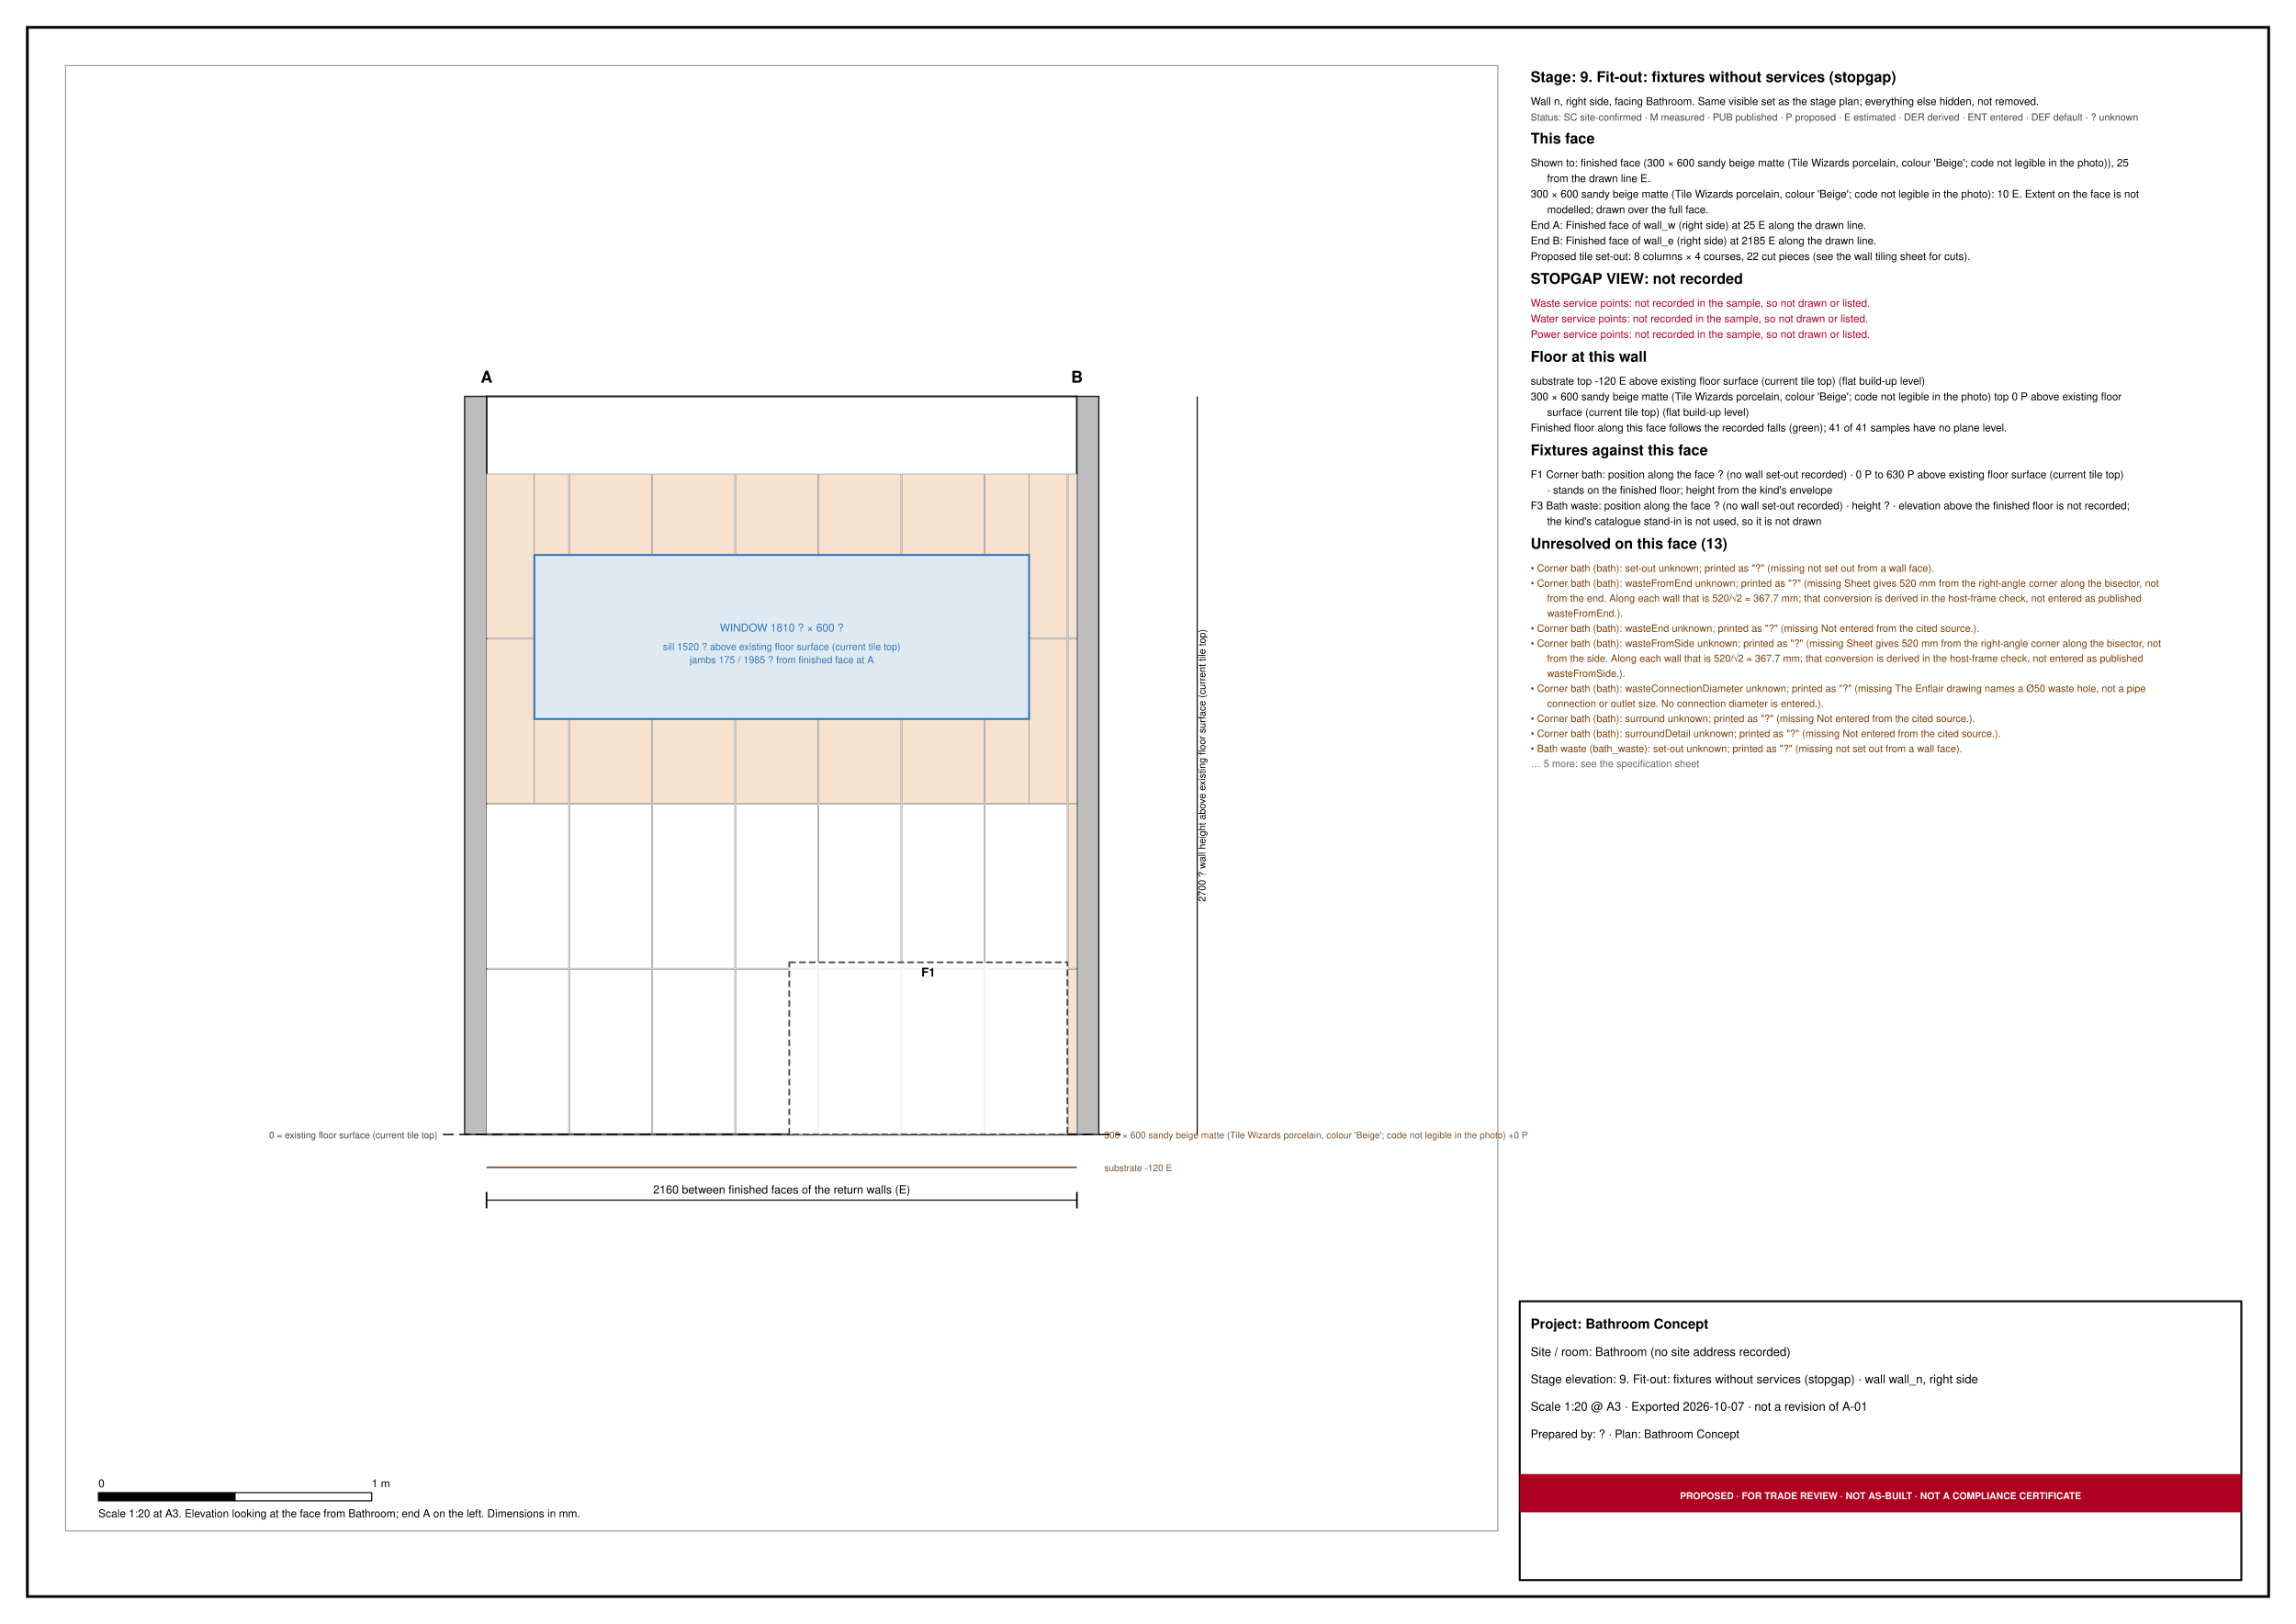
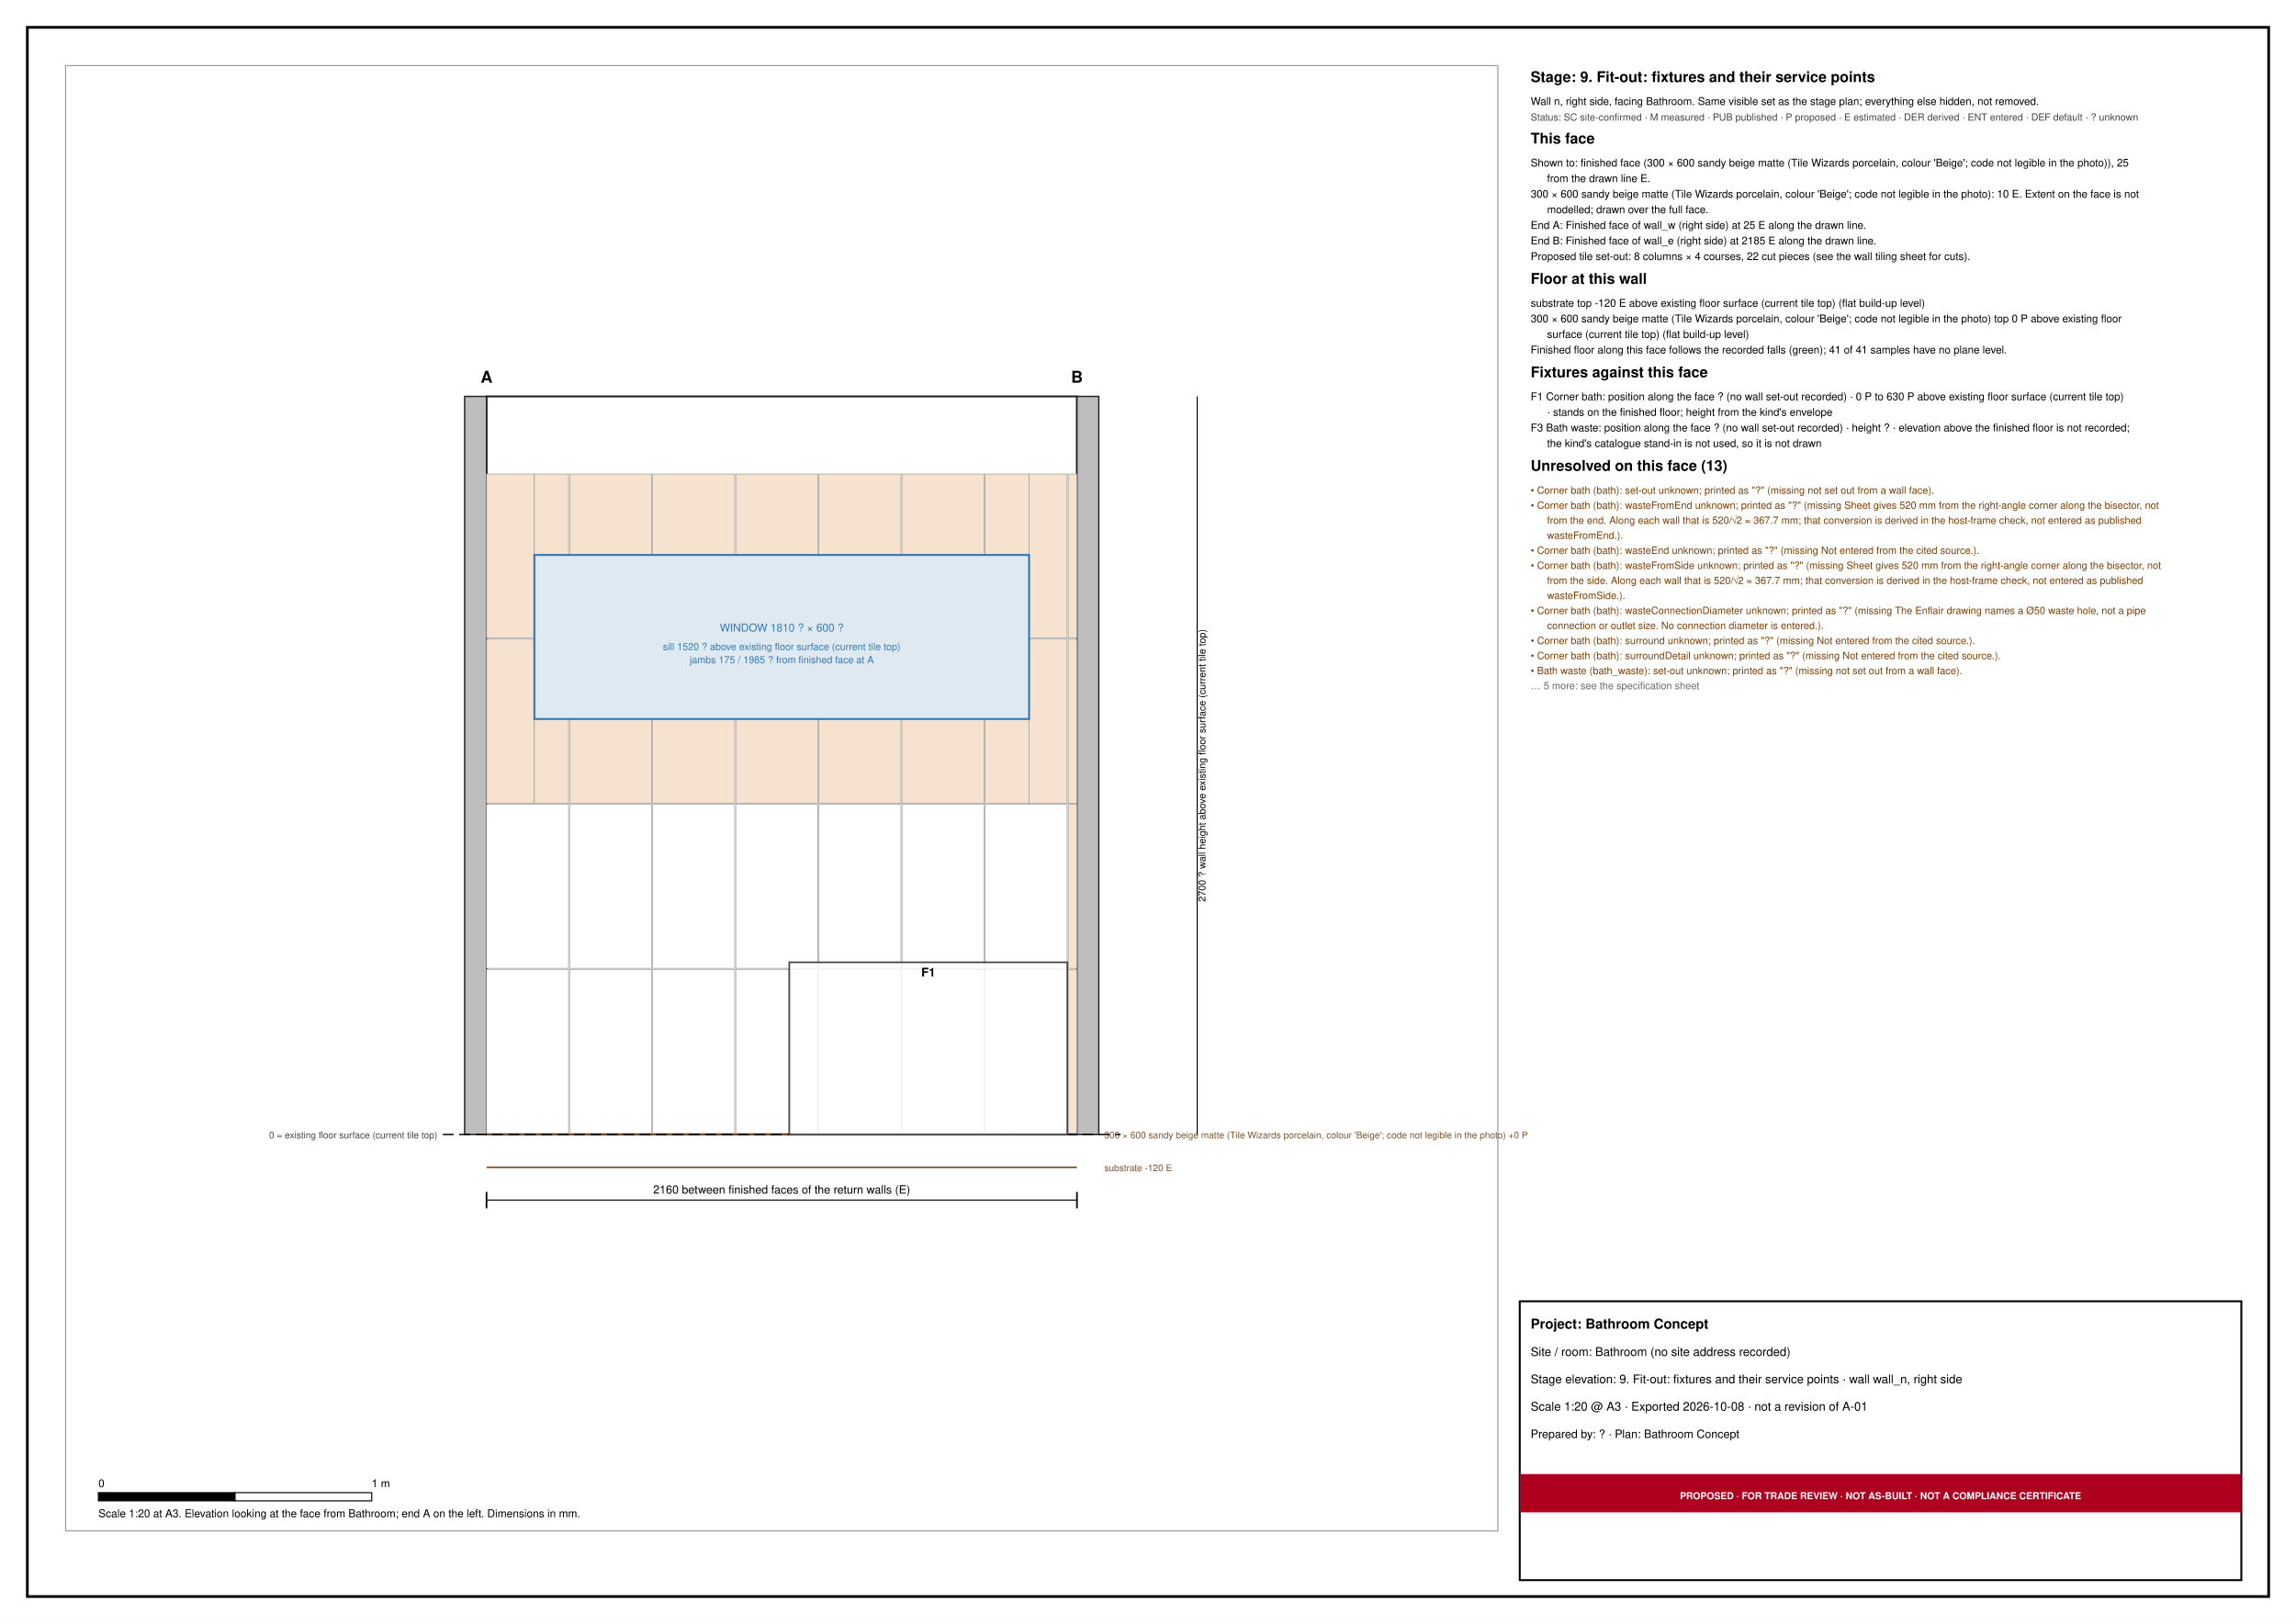
<svg xmlns="http://www.w3.org/2000/svg" width="420mm" height="297mm" viewBox="0 0 420 297" font-family="Helvetica, Arial, sans-serif" data-sheet="stage-elevation" data-wall="wall_n" data-side="right" data-scale="20">
  <rect width="420" height="297" fill="#fff" />
  <rect x="5" y="5" width="410" height="287" fill="none" stroke="#000" stroke-width="0.5" />
  <rect x="12" y="12" width="262" height="268" fill="none" stroke="#999" stroke-width="0.2" />
  <rect x="89" y="72.5" width="108" height="135" fill="#ffffff" stroke="#222" stroke-width="0.35" data-element="wall:wall_n:right:wall_n_tile" />
  <rect x="85" y="72.5" width="4" height="135" fill="#bdbdbd" stroke="#222" stroke-width="0.25" />
  <rect x="197" y="72.5" width="4" height="135" fill="#bdbdbd" stroke="#222" stroke-width="0.25" />
  <text x="89" y="70" font-size="3" font-weight="bold" text-anchor="middle">A</text>
  <text x="197" y="70" font-size="3" font-weight="bold" text-anchor="middle">B</text>
  <rect x="89" y="177.3" width="15" height="30" fill="#fff" stroke="#9a9a9a" stroke-width="0.12" data-piece="full" />
  <rect x="89" y="147.1" width="15" height="30" fill="#fff" stroke="#9a9a9a" stroke-width="0.12" data-piece="full" />
  <rect x="89" y="116.9" width="8.75" height="30" fill="#f6e2cf" stroke="#9a9a9a" stroke-width="0.12" data-piece="cut" />
  <rect x="97.75" y="131.5" width="6.25" height="15.4" fill="#f6e2cf" stroke="#9a9a9a" stroke-width="0.12" data-piece="cut" />
  <rect x="89" y="86.7" width="8.75" height="30" fill="#f6e2cf" stroke="#9a9a9a" stroke-width="0.12" data-piece="cut" />
  <rect x="97.75" y="86.7" width="6.25" height="14.8" fill="#f6e2cf" stroke="#9a9a9a" stroke-width="0.12" data-piece="cut" />
  <rect x="104.2" y="177.3" width="15" height="30" fill="#fff" stroke="#9a9a9a" stroke-width="0.12" data-piece="full" />
  <rect x="104.2" y="147.1" width="15" height="30" fill="#fff" stroke="#9a9a9a" stroke-width="0.12" data-piece="full" />
  <rect x="104.2" y="131.5" width="15" height="15.4" fill="#f6e2cf" stroke="#9a9a9a" stroke-width="0.12" data-piece="cut" />
  <rect x="104.2" y="86.7" width="15" height="14.8" fill="#f6e2cf" stroke="#9a9a9a" stroke-width="0.12" data-piece="cut" />
  <rect x="119.4" y="177.3" width="15" height="30" fill="#fff" stroke="#9a9a9a" stroke-width="0.12" data-piece="full" />
  <rect x="119.4" y="147.1" width="15" height="30" fill="#fff" stroke="#9a9a9a" stroke-width="0.12" data-piece="full" />
  <rect x="119.4" y="131.5" width="15" height="15.4" fill="#f6e2cf" stroke="#9a9a9a" stroke-width="0.12" data-piece="cut" />
  <rect x="119.4" y="86.7" width="15" height="14.8" fill="#f6e2cf" stroke="#9a9a9a" stroke-width="0.12" data-piece="cut" />
  <rect x="134.6" y="177.3" width="15" height="30" fill="#fff" stroke="#9a9a9a" stroke-width="0.12" data-piece="full" />
  <rect x="134.6" y="147.1" width="15" height="30" fill="#fff" stroke="#9a9a9a" stroke-width="0.12" data-piece="full" />
  <rect x="134.6" y="131.5" width="15" height="15.4" fill="#f6e2cf" stroke="#9a9a9a" stroke-width="0.12" data-piece="cut" />
  <rect x="134.6" y="86.7" width="15" height="14.8" fill="#f6e2cf" stroke="#9a9a9a" stroke-width="0.12" data-piece="cut" />
  <rect x="149.8" y="177.3" width="15" height="30" fill="#fff" stroke="#9a9a9a" stroke-width="0.12" data-piece="full" />
  <rect x="149.8" y="147.1" width="15" height="30" fill="#fff" stroke="#9a9a9a" stroke-width="0.12" data-piece="full" />
  <rect x="149.8" y="131.5" width="15" height="15.4" fill="#f6e2cf" stroke="#9a9a9a" stroke-width="0.12" data-piece="cut" />
  <rect x="149.8" y="86.7" width="15" height="14.8" fill="#f6e2cf" stroke="#9a9a9a" stroke-width="0.12" data-piece="cut" />
  <rect x="165" y="177.3" width="15" height="30" fill="#fff" stroke="#9a9a9a" stroke-width="0.12" data-piece="full" />
  <rect x="165" y="147.1" width="15" height="30" fill="#fff" stroke="#9a9a9a" stroke-width="0.12" data-piece="full" />
  <rect x="165" y="131.5" width="15" height="15.4" fill="#f6e2cf" stroke="#9a9a9a" stroke-width="0.12" data-piece="cut" />
  <rect x="165" y="86.7" width="15" height="14.8" fill="#f6e2cf" stroke="#9a9a9a" stroke-width="0.12" data-piece="cut" />
  <rect x="180.2" y="177.3" width="15" height="30" fill="#fff" stroke="#9a9a9a" stroke-width="0.12" data-piece="full" />
  <rect x="180.2" y="147.1" width="15" height="30" fill="#fff" stroke="#9a9a9a" stroke-width="0.12" data-piece="full" />
  <rect x="188.25" y="116.9" width="6.95" height="30" fill="#f6e2cf" stroke="#9a9a9a" stroke-width="0.12" data-piece="cut" />
  <rect x="180.2" y="131.5" width="8.05" height="15.4" fill="#f6e2cf" stroke="#9a9a9a" stroke-width="0.12" data-piece="cut" />
  <rect x="188.25" y="86.7" width="6.95" height="30" fill="#f6e2cf" stroke="#9a9a9a" stroke-width="0.12" data-piece="cut" />
  <rect x="180.2" y="86.7" width="8.05" height="14.8" fill="#f6e2cf" stroke="#9a9a9a" stroke-width="0.12" data-piece="cut" />
  <rect x="195.4" y="177.3" width="1.6" height="30" fill="#f6e2cf" stroke="#9a9a9a" stroke-width="0.12" data-piece="cut" />
  <rect x="195.4" y="147.1" width="1.6" height="30" fill="#f6e2cf" stroke="#9a9a9a" stroke-width="0.12" data-piece="cut" />
  <rect x="195.4" y="116.9" width="1.6" height="30" fill="#f6e2cf" stroke="#9a9a9a" stroke-width="0.12" data-piece="cut" />
  <rect x="195.4" y="86.7" width="1.6" height="30" fill="#f6e2cf" stroke="#9a9a9a" stroke-width="0.12" data-piece="cut" />
  <rect x="97.75" y="101.5" width="90.5" height="30" fill="#dfe9f2" stroke="#2f78b7" stroke-width="0.35" data-element="opening:window_n" />
  <text x="143" y="115.5" font-size="2" text-anchor="middle" fill="#2f78b7">WINDOW 1810 ? × 600 ?</text>
  <text x="143" y="118.9" font-size="1.8" text-anchor="middle" fill="#2f78b7">sill 1520 ? above existing floor surface (current tile top)</text>
  <text x="143" y="121.3" font-size="1.8" text-anchor="middle" fill="#2f78b7">jambs 175 / 1985 ? from finished face at A</text>
  <line x1="89" y1="213.5" x2="197" y2="213.5" stroke="#7a5230" stroke-width="0.3" data-element="room:bathroom:substrate" />
  <text x="202" y="214.2" font-size="1.7" fill="#7a5230">substrate -120 E</text>
  <line x1="89" y1="207.5" x2="197" y2="207.5" stroke="#7a5230" stroke-width="0.3" data-element="room:bathroom:floor:floor_tile" />
  <text x="202" y="208.2" font-size="1.7" fill="#7a5230">300 × 600 sandy beige matte (Tile Wizards porcelain, colour 'Beige'; code not legible in the photo) +0 P</text>
  <line x1="81" y1="207.5" x2="205" y2="207.5" stroke="#000" stroke-width="0.25" stroke-dasharray="2 1" />
  <text x="80" y="208.2" font-size="1.7" text-anchor="end" fill="#444">0 = existing floor surface (current tile top)</text>
-   <rect x="144.38" y="176" width="50.87" height="31.5" fill="#ffffff" fill-opacity="0.82" stroke="#444" stroke-width="0.3" stroke-dasharray="1.2 0.6" data-element="item:bath" />
+   <rect x="144.38" y="176" width="50.87" height="31.5" fill="#ffffff" fill-opacity="0.82" stroke="#444" stroke-width="0.3" data-element="item:bath" />
  <text x="169.82" y="178.6" font-size="2.2" text-anchor="middle" font-weight="bold">F1</text>
  <line x1="89" y1="219.5" x2="197" y2="219.5" stroke="#000" stroke-width="0.2" />
  <line x1="89" y1="218" x2="89" y2="221" stroke="#000" stroke-width="0.3" />
  <line x1="197" y1="218" x2="197" y2="221" stroke="#000" stroke-width="0.3" />
  <text x="143" y="218.3" font-size="2.1" text-anchor="middle" data-dim="run">2160 between finished faces of the return walls (E)</text>
  <line x1="219" y1="207.5" x2="219" y2="72.5" stroke="#000" stroke-width="0.2" />
  <text x="220.5" y="140" font-size="1.8" transform="rotate(-90 220.5 140)" text-anchor="middle">2700 ? wall height above existing floor surface (current tile top)</text>
  <rect x="18" y="273" width="25" height="1.5" fill="#000" stroke="#000" stroke-width="0.2" />
  <rect x="43" y="273" width="25" height="1.5" fill="#fff" stroke="#000" stroke-width="0.2" />
  <text x="18" y="272" font-size="2">0</text>
  <text x="68" y="272" font-size="2">1 m</text>
  <text x="18" y="277.5" font-size="2">Scale 1:20 at A3. Elevation looking at the face from Bathroom; end A on the left. Dimensions in mm.</text>
-   <text x="280" y="15" font-size="2.7" font-weight="bold">Stage: 9. Fit-out: fixtures without services (stopgap)</text>
+   <text x="280" y="15" font-size="2.7" font-weight="bold">Stage: 9. Fit-out: fixtures and their service points</text>
  <text x="280" y="19.2" font-size="1.95">Wall n, right side, facing Bathroom. Same visible set as the stage plan; everything else hidden, not removed.</text>
  <text x="280" y="22.05" font-size="1.8" fill="#444">Status: SC site-confirmed · M measured · PUB published · P proposed · E estimated · DER derived · ENT entered · DEF default · ? unknown</text>
  <text x="280" y="26.25" font-size="2.7" font-weight="bold">This face</text>
  <text x="280" y="30.45" font-size="1.95">Shown to: finished face (300 × 600 sandy beige matte (Tile Wizards porcelain, colour 'Beige'; code not legible in the photo)), 25</text>
  <text x="283" y="33.3" font-size="1.95">from the drawn line E.</text>
  <text x="280" y="36.15" font-size="1.95">300 × 600 sandy beige matte (Tile Wizards porcelain, colour 'Beige'; code not legible in the photo): 10 E. Extent on the face is not</text>
  <text x="283" y="39" font-size="1.95">modelled; drawn over the full face.</text>
  <text x="280" y="41.85" font-size="1.95">End A: Finished face of wall_w (right side) at 25 E along the drawn line.</text>
  <text x="280" y="44.7" font-size="1.95">End B: Finished face of wall_e (right side) at 2185 E along the drawn line.</text>
  <text x="280" y="47.55" font-size="1.95">Proposed tile set-out: 8 columns × 4 courses, 22 cut pieces (see the wall tiling sheet for cuts).</text>
-   <text x="280" y="51.9" font-size="2.7" font-weight="bold">STOPGAP VIEW: not recorded</text>
-   <text x="280" y="56.1" font-size="1.95" fill="#b00020">Waste service points: not recorded in the sample, so not drawn or listed.</text>
-   <text x="280" y="58.95" font-size="1.95" fill="#b00020">Water service points: not recorded in the sample, so not drawn or listed.</text>
-   <text x="280" y="61.8" font-size="1.95" fill="#b00020">Power service points: not recorded in the sample, so not drawn or listed.</text>
-   <text x="280" y="66.15" font-size="2.7" font-weight="bold">Floor at this wall</text>
-   <text x="280" y="70.35" font-size="1.95">substrate top -120 E above existing floor surface (current tile top) (flat build-up level)</text>
-   <text x="280" y="73.2" font-size="1.95">300 × 600 sandy beige matte (Tile Wizards porcelain, colour 'Beige'; code not legible in the photo) top 0 P above existing floor</text>
-   <text x="283" y="76.05" font-size="1.95">surface (current tile top) (flat build-up level)</text>
-   <text x="280" y="78.9" font-size="1.95">Finished floor along this face follows the recorded falls (green); 41 of 41 samples have no plane level.</text>
-   <text x="280" y="83.25" font-size="2.7" font-weight="bold">Fixtures against this face</text>
-   <text x="280" y="87.45" font-size="1.95" data-element="item:bath">F1 Corner bath: position along the face ? (no wall set-out recorded) · 0 P to 630 P above existing floor surface (current tile top)</text>
-   <text x="283" y="90.3" font-size="1.95" data-element="item:bath">· stands on the finished floor; height from the kind's envelope</text>
-   <text x="280" y="93.15" font-size="1.95" data-element="item:bath_waste">F3 Bath waste: position along the face ? (no wall set-out recorded) · height ? · elevation above the finished floor is not recorded;</text>
-   <text x="283" y="96" font-size="1.95" data-element="item:bath_waste">the kind's catalogue stand-in is not used, so it is not drawn</text>
-   <text x="280" y="100.35" font-size="2.7" font-weight="bold">Unresolved on this face (13)</text>
-   <text x="280" y="104.55" font-size="1.85" fill="#7a3b00">• Corner bath (bath): set-out unknown; printed as "?" (missing not set out from a wall face).</text>
-   <text x="280" y="107.3" font-size="1.85" fill="#7a3b00">• Corner bath (bath): wasteFromEnd unknown; printed as "?" (missing Sheet gives 520 mm from the right-angle corner along the bisector, not</text>
-   <text x="283" y="110.05" font-size="1.85" fill="#7a3b00">from the end. Along each wall that is 520/√2 ≈ 367.7 mm; that conversion is derived in the host-frame check, not entered as published</text>
-   <text x="283" y="112.8" font-size="1.85" fill="#7a3b00">wasteFromEnd.).</text>
-   <text x="280" y="115.55" font-size="1.85" fill="#7a3b00">• Corner bath (bath): wasteEnd unknown; printed as "?" (missing Not entered from the cited source.).</text>
-   <text x="280" y="118.3" font-size="1.85" fill="#7a3b00">• Corner bath (bath): wasteFromSide unknown; printed as "?" (missing Sheet gives 520 mm from the right-angle corner along the bisector, not</text>
-   <text x="283" y="121.05" font-size="1.85" fill="#7a3b00">from the side. Along each wall that is 520/√2 ≈ 367.7 mm; that conversion is derived in the host-frame check, not entered as published</text>
-   <text x="283" y="123.8" font-size="1.85" fill="#7a3b00">wasteFromSide.).</text>
-   <text x="280" y="126.55" font-size="1.85" fill="#7a3b00">• Corner bath (bath): wasteConnectionDiameter unknown; printed as "?" (missing The Enflair drawing names a Ø50 waste hole, not a pipe</text>
-   <text x="283" y="129.3" font-size="1.85" fill="#7a3b00">connection or outlet size. No connection diameter is entered.).</text>
-   <text x="280" y="132.05" font-size="1.85" fill="#7a3b00">• Corner bath (bath): surround unknown; printed as "?" (missing Not entered from the cited source.).</text>
-   <text x="280" y="134.8" font-size="1.85" fill="#7a3b00">• Corner bath (bath): surroundDetail unknown; printed as "?" (missing Not entered from the cited source.).</text>
-   <text x="280" y="137.55" font-size="1.85" fill="#7a3b00">• Bath waste (bath_waste): set-out unknown; printed as "?" (missing not set out from a wall face).</text>
-   <text x="280" y="140.3" font-size="1.85" fill="#666">… 5 more: see the specification sheet</text>
+   <text x="280" y="51.9" font-size="2.7" font-weight="bold">Floor at this wall</text>
+   <text x="280" y="56.1" font-size="1.95">substrate top -120 E above existing floor surface (current tile top) (flat build-up level)</text>
+   <text x="280" y="58.95" font-size="1.95">300 × 600 sandy beige matte (Tile Wizards porcelain, colour 'Beige'; code not legible in the photo) top 0 P above existing floor</text>
+   <text x="283" y="61.8" font-size="1.95">surface (current tile top) (flat build-up level)</text>
+   <text x="280" y="64.65" font-size="1.95">Finished floor along this face follows the recorded falls (green); 41 of 41 samples have no plane level.</text>
+   <text x="280" y="69" font-size="2.7" font-weight="bold">Fixtures against this face</text>
+   <text x="280" y="73.2" font-size="1.95" data-element="item:bath">F1 Corner bath: position along the face ? (no wall set-out recorded) · 0 P to 630 P above existing floor surface (current tile top)</text>
+   <text x="283" y="76.05" font-size="1.95" data-element="item:bath">· stands on the finished floor; height from the kind's envelope</text>
+   <text x="280" y="78.9" font-size="1.95" data-element="item:bath_waste">F3 Bath waste: position along the face ? (no wall set-out recorded) · height ? · elevation above the finished floor is not recorded;</text>
+   <text x="283" y="81.75" font-size="1.95" data-element="item:bath_waste">the kind's catalogue stand-in is not used, so it is not drawn</text>
+   <text x="280" y="86.1" font-size="2.7" font-weight="bold">Unresolved on this face (13)</text>
+   <text x="280" y="90.3" font-size="1.85" fill="#7a3b00">• Corner bath (bath): set-out unknown; printed as "?" (missing not set out from a wall face).</text>
+   <text x="280" y="93.05" font-size="1.85" fill="#7a3b00">• Corner bath (bath): wasteFromEnd unknown; printed as "?" (missing Sheet gives 520 mm from the right-angle corner along the bisector, not</text>
+   <text x="283" y="95.8" font-size="1.85" fill="#7a3b00">from the end. Along each wall that is 520/√2 ≈ 367.7 mm; that conversion is derived in the host-frame check, not entered as published</text>
+   <text x="283" y="98.55" font-size="1.85" fill="#7a3b00">wasteFromEnd.).</text>
+   <text x="280" y="101.3" font-size="1.85" fill="#7a3b00">• Corner bath (bath): wasteEnd unknown; printed as "?" (missing Not entered from the cited source.).</text>
+   <text x="280" y="104.05" font-size="1.85" fill="#7a3b00">• Corner bath (bath): wasteFromSide unknown; printed as "?" (missing Sheet gives 520 mm from the right-angle corner along the bisector, not</text>
+   <text x="283" y="106.8" font-size="1.85" fill="#7a3b00">from the side. Along each wall that is 520/√2 ≈ 367.7 mm; that conversion is derived in the host-frame check, not entered as published</text>
+   <text x="283" y="109.55" font-size="1.85" fill="#7a3b00">wasteFromSide.).</text>
+   <text x="280" y="112.3" font-size="1.85" fill="#7a3b00">• Corner bath (bath): wasteConnectionDiameter unknown; printed as "?" (missing The Enflair drawing names a Ø50 waste hole, not a pipe</text>
+   <text x="283" y="115.05" font-size="1.85" fill="#7a3b00">connection or outlet size. No connection diameter is entered.).</text>
+   <text x="280" y="117.8" font-size="1.85" fill="#7a3b00">• Corner bath (bath): surround unknown; printed as "?" (missing Not entered from the cited source.).</text>
+   <text x="280" y="120.55" font-size="1.85" fill="#7a3b00">• Corner bath (bath): surroundDetail unknown; printed as "?" (missing Not entered from the cited source.).</text>
+   <text x="280" y="123.3" font-size="1.85" fill="#7a3b00">• Bath waste (bath_waste): set-out unknown; printed as "?" (missing not set out from a wall face).</text>
+   <text x="280" y="126.05" font-size="1.85" fill="#666">… 5 more: see the specification sheet</text>
  <rect x="278" y="238" width="132" height="51" fill="none" stroke="#000" stroke-width="0.35" />
  <text x="280" y="243" font-size="2.5" font-weight="bold">Project: Bathroom Concept</text>
  <text x="280" y="248" font-size="2.2">Site / room: Bathroom (no site address recorded)</text>
-   <text x="280" y="253" font-size="2.2">Stage elevation: 9. Fit-out: fixtures without services (stopgap) · wall wall_n, right side</text>
-   <text x="280" y="258" font-size="2.2">Scale 1:20 @ A3 · Exported 2026-10-07 · not a revision of A-01</text>
+   <text x="280" y="253" font-size="2.2">Stage elevation: 9. Fit-out: fixtures and their service points · wall wall_n, right side</text>
+   <text x="280" y="258" font-size="2.2">Scale 1:20 @ A3 · Exported 2026-10-08 · not a revision of A-01</text>
  <text x="280" y="263" font-size="2.1">Prepared by: ? · Plan: Bathroom Concept</text>
  <text x="280" y="268" font-size="2" />
  <rect x="278" y="269.6" width="132" height="7" fill="#b00020" />
  <text x="344" y="274.2" font-size="1.75" text-anchor="middle" fill="#fff" font-weight="bold">PROPOSED · FOR TRADE REVIEW · NOT AS-BUILT · NOT A COMPLIANCE CERTIFICATE</text>
</svg>
